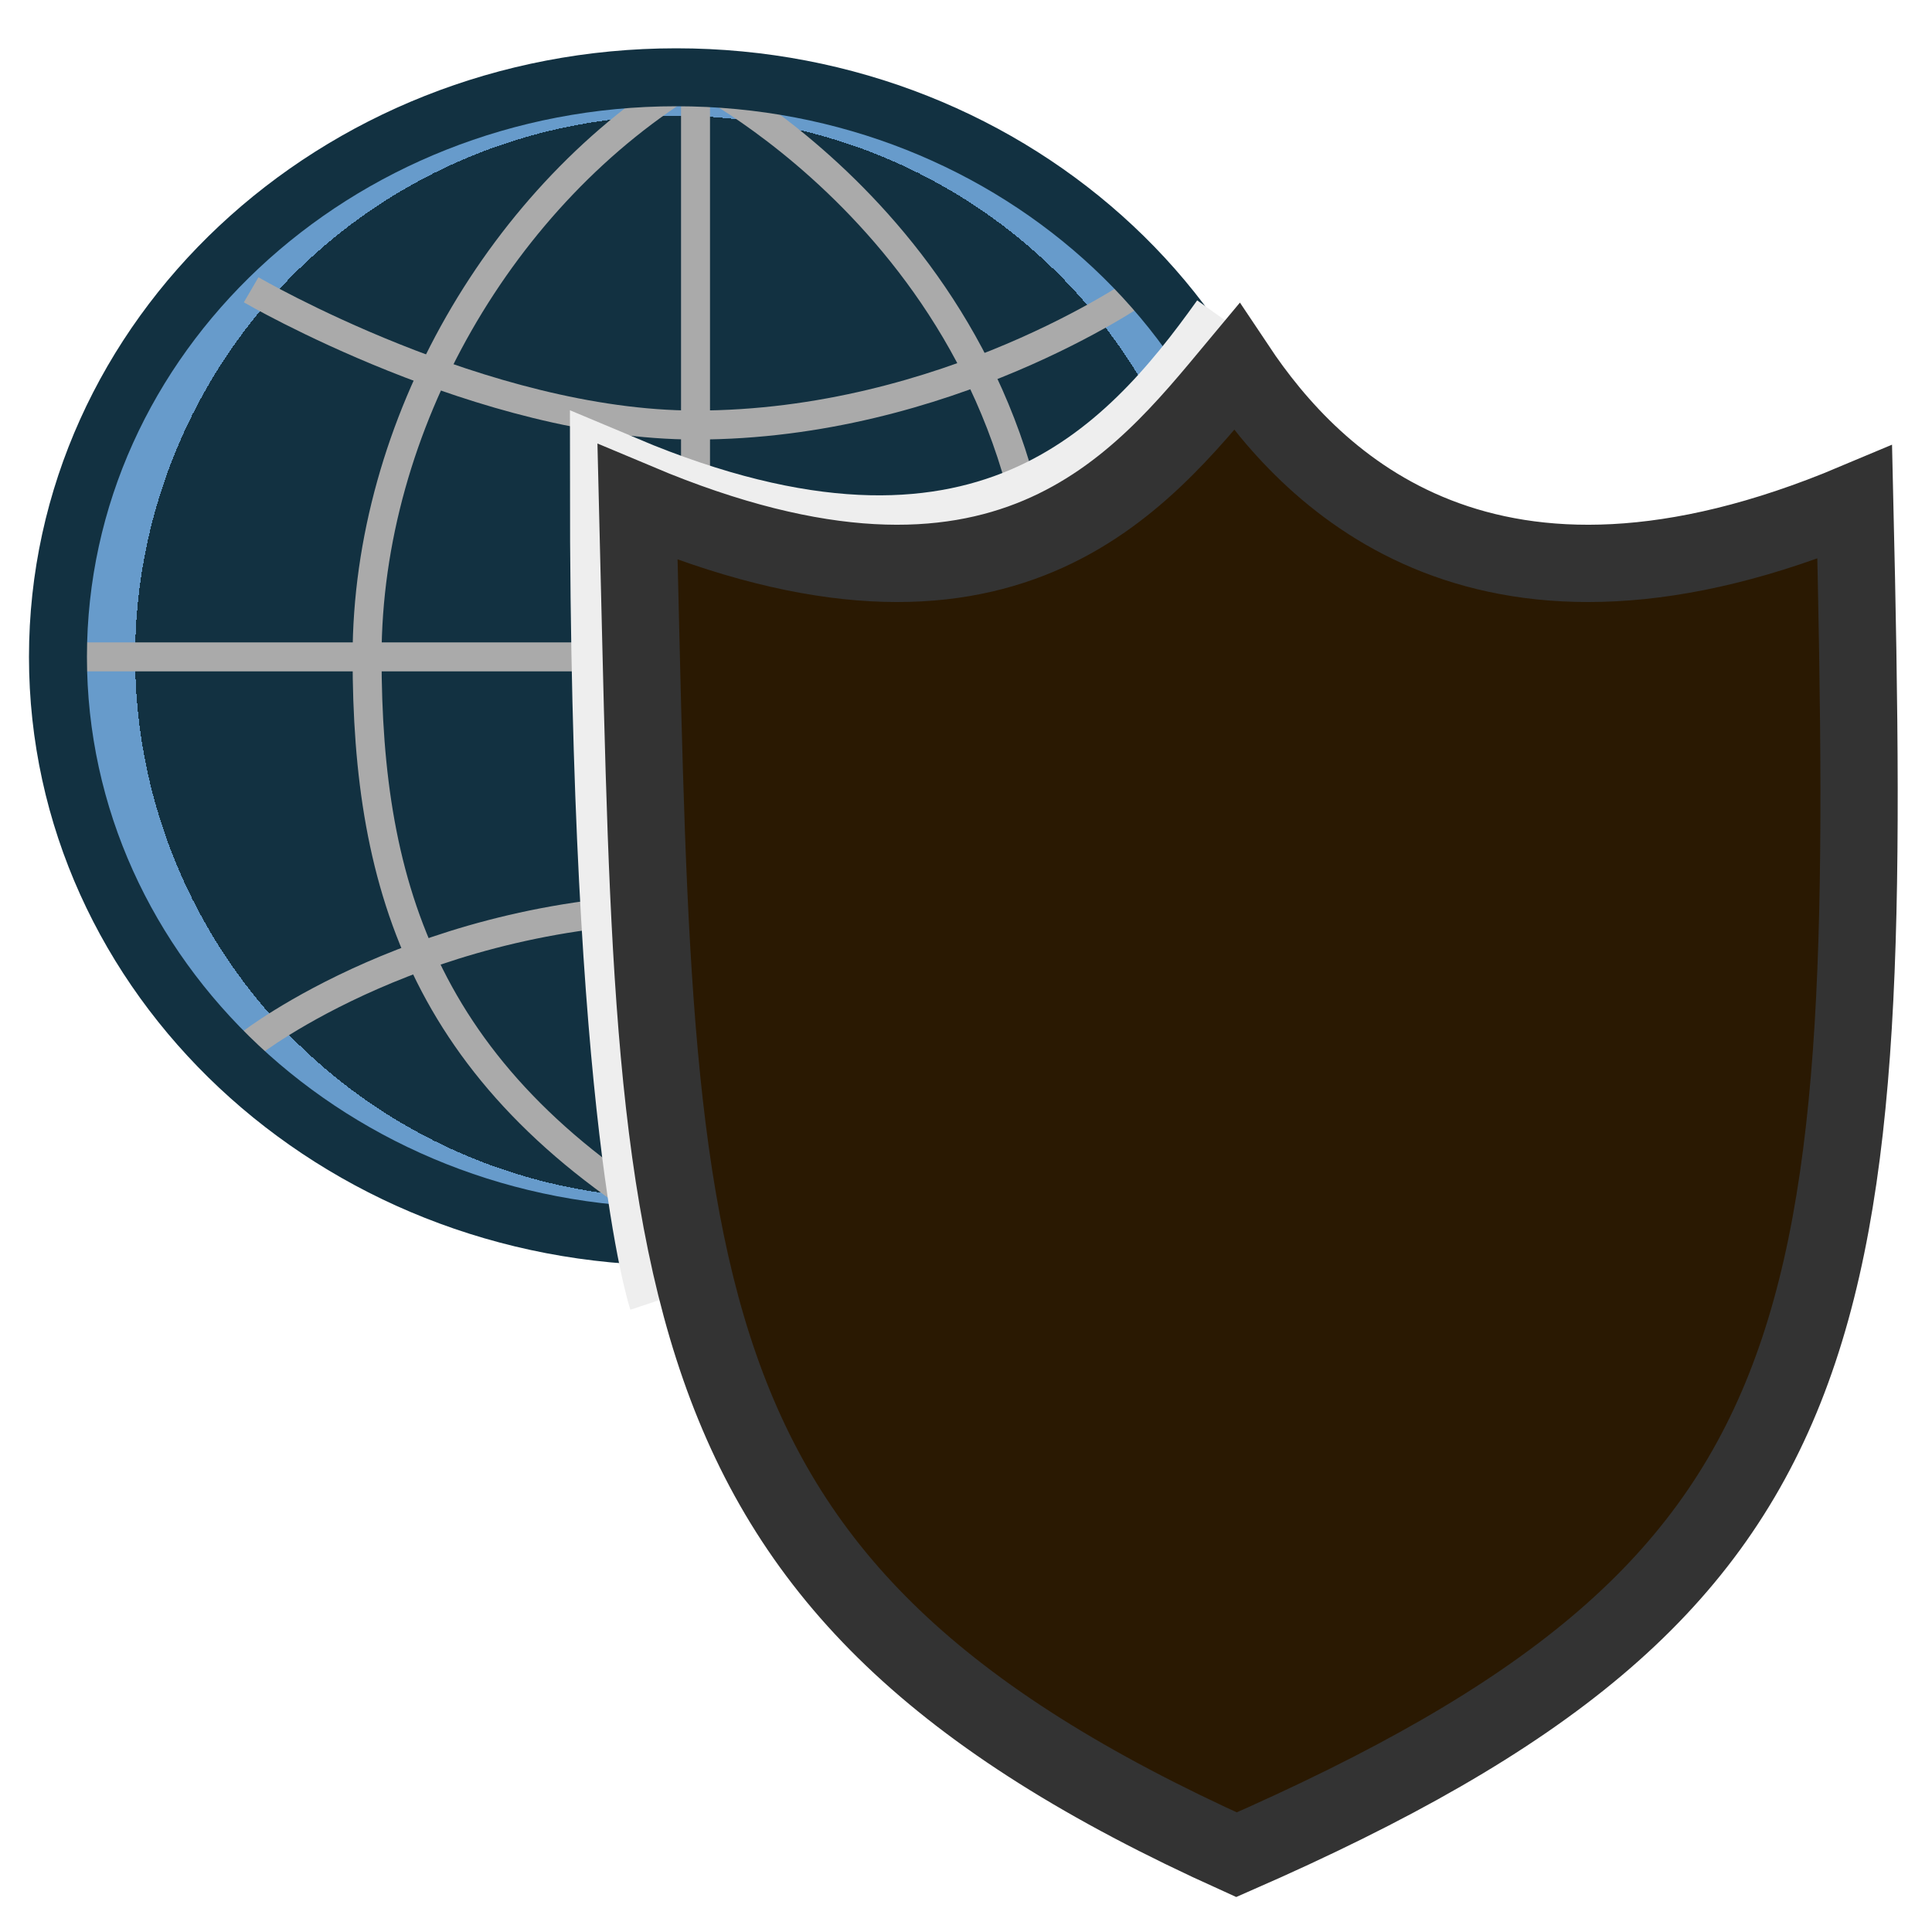
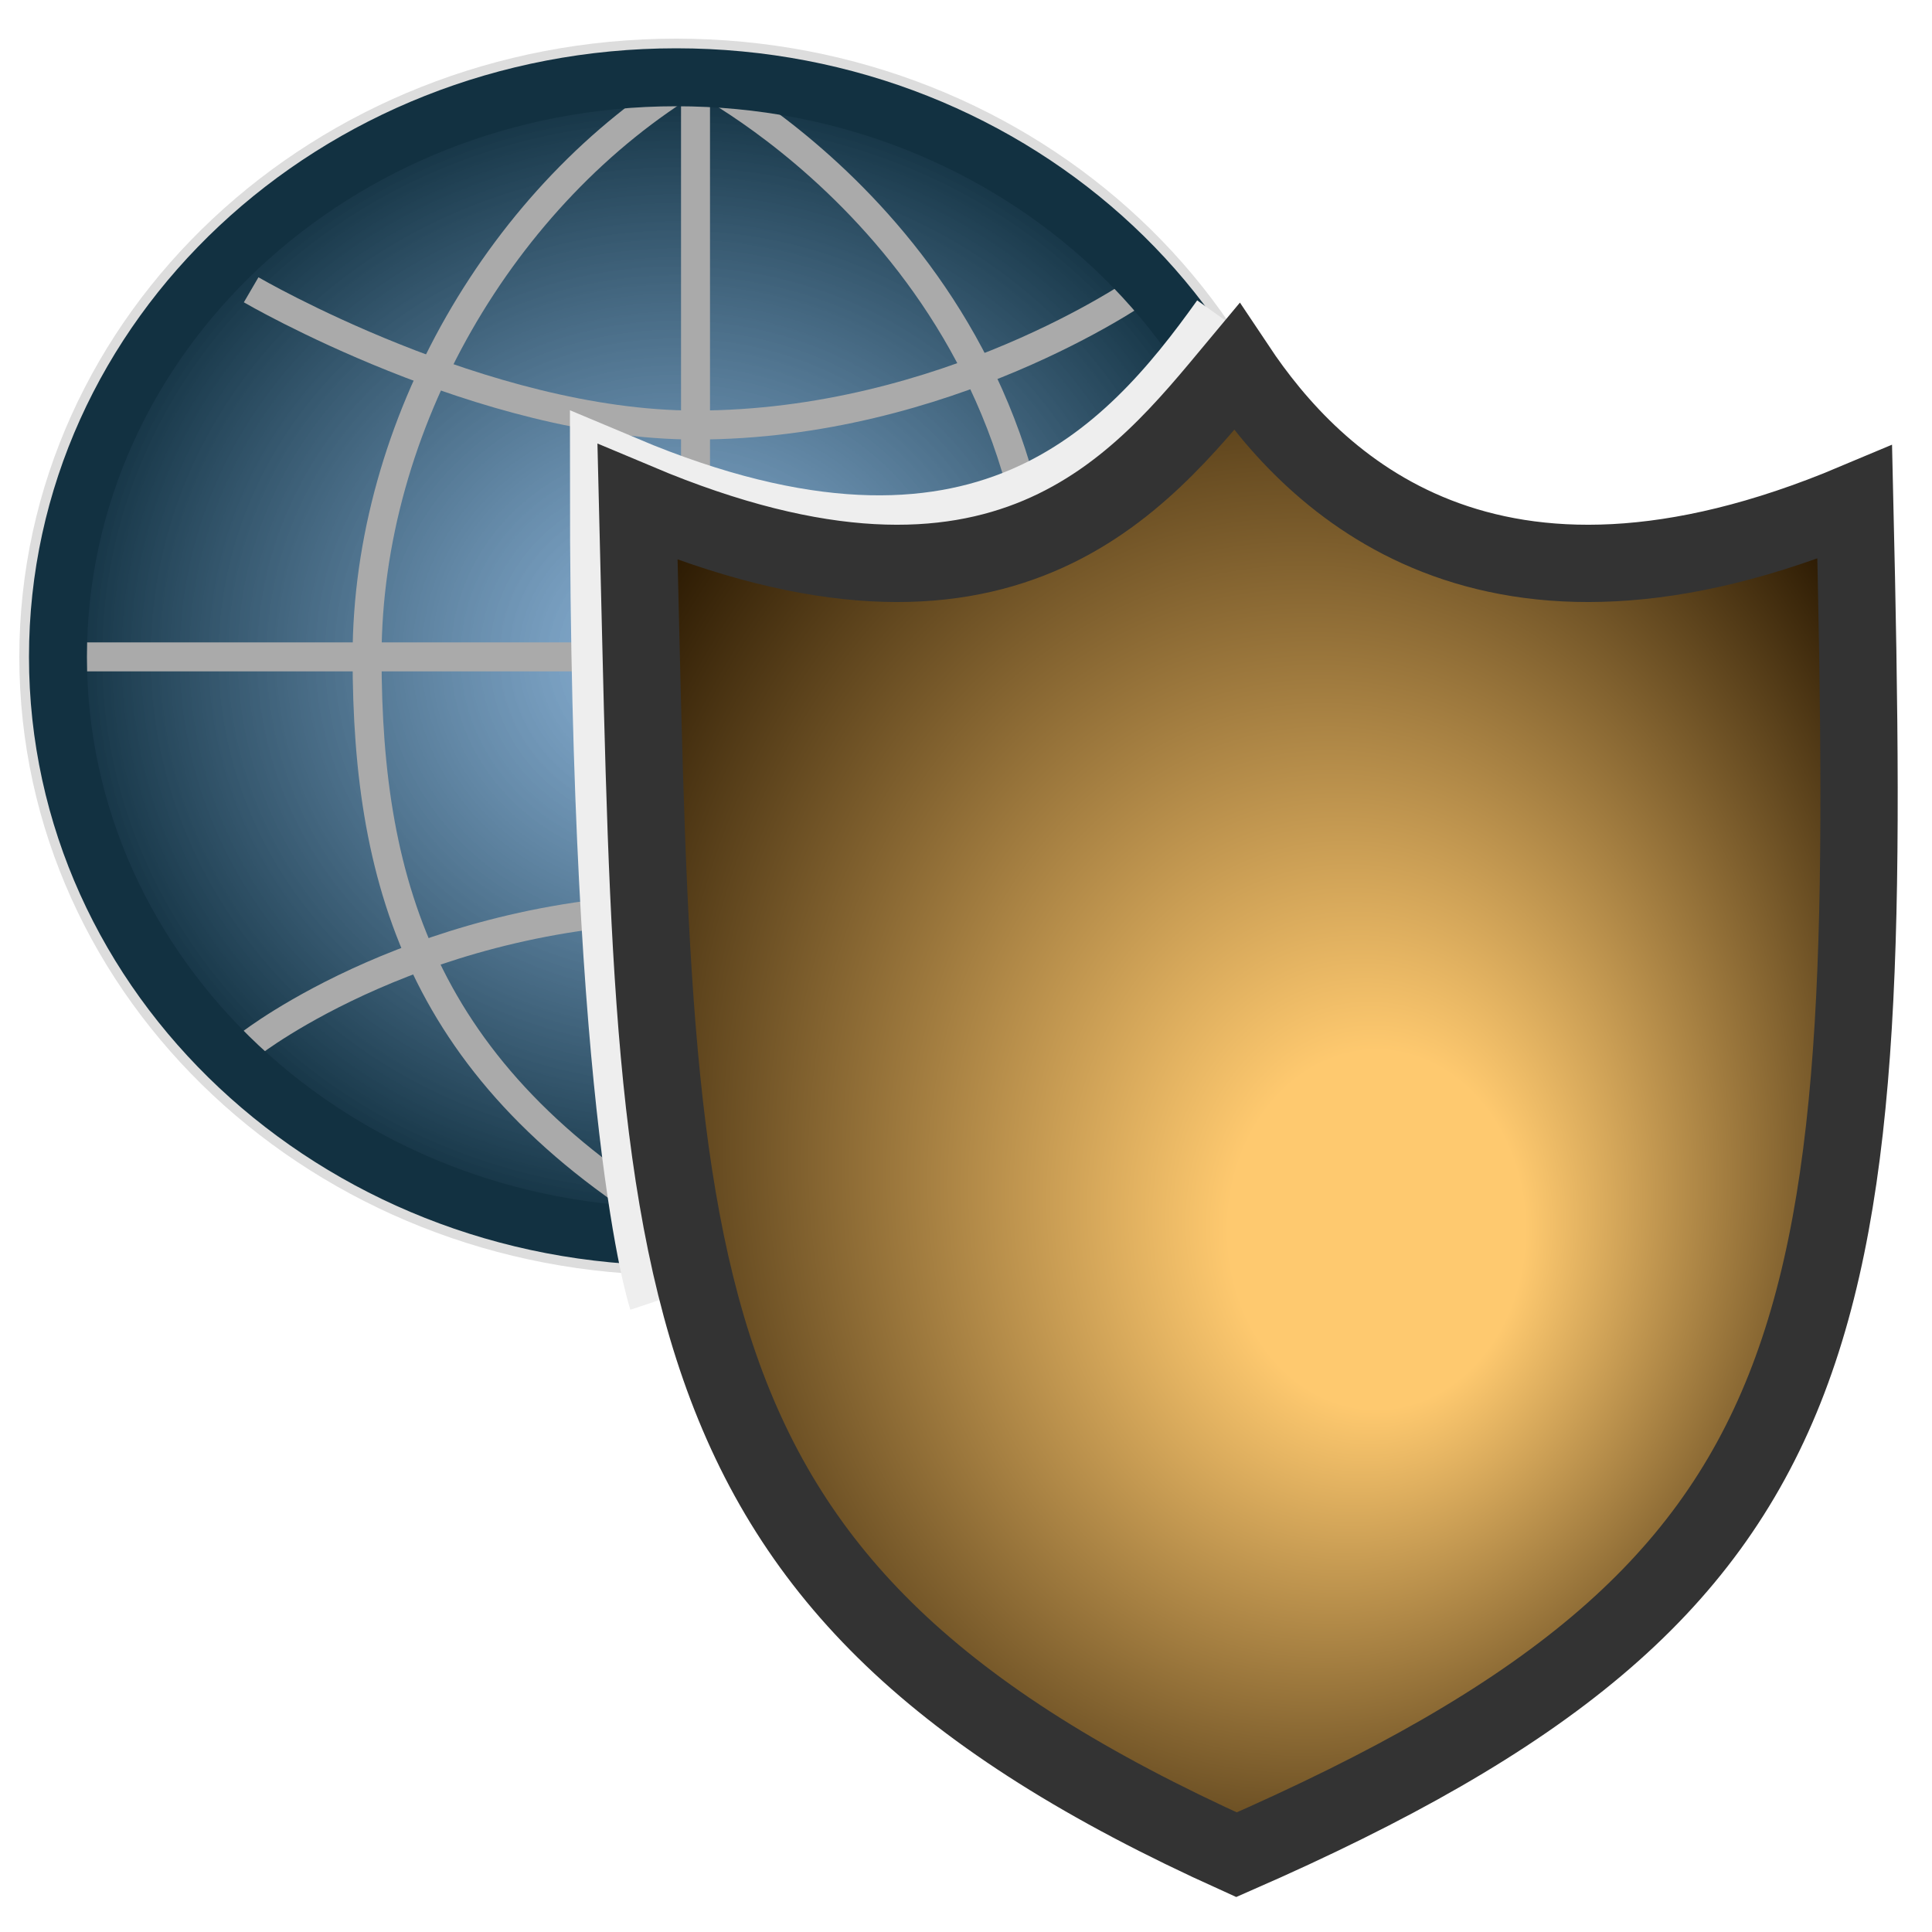
<svg xmlns="http://www.w3.org/2000/svg" version="1.1" height="100" width="100">
  <defs>
-     <radialGradient id="RG1" cx="63" cy="60" fx="63" fy="60" r="60" gradientUnits="userSpaceOnUse">
-       <stop style="stop-color:#2A1902;stop-opacity:1;" offset="1" />
-       <stop style="stop-color:#FEC96F;stop-opacity:1;" offset="0" />
+     <radialGradient id="RG1" cx="50%" cy="50%" fx="63%" fy="60%" r="60%">
+       <stop style="stop-color:rgb(254,201,111);stop-opacity:1;" offset="20%" />
+       <stop style="stop-color:rgb(42,25,2);stop-opacity:1;" offset="100%" />
    </radialGradient>
-     <radialGradient id="RG_globe" cx="35" cy="34" fx="50" fy="32" r="28" gradientUnits="userSpaceOnUse">
-       <stop style="stop-color:#123141;stop-opacity:1;" offset="1" />
-       <stop style="stop-color:#679BCB;stop-opacity:1;" offset="0" />
+     <radialGradient id="RG2" cx="50%" cy="50%" fx="50%" fy="50%" r="50%">
+       <stop style="stop-color:rgb(103,155,203);stop-opacity:0.75;" offset="0%" />
+       <stop style="stop-color:rgb(18,49,65);stop-opacity:1;" offset="100%" />
    </radialGradient>
  </defs>
-   <ellipse cx="35" cy="34" rx="32" ry="30" style="fill:url(#RG_globe);fill-opacity:1;fill-rule:nonzero" />
+   <ellipse cx="35" cy="34" rx="32" ry="30" style="stroke-width:4;stroke:#dddddd;fill:none;" />
+   <ellipse cx="35" cy="34" rx="32" ry="30" style="fill:url(#RG2);fill-opacity:1;fill-rule:nonzero" />
  <g style="fill:none;stroke:#aaaaaa;stroke-width:1.5px;stroke-linecap:butt;">
    <path d="M 36,64 C 22,56 19,46 19,34 19,22 26,10 36,4 l 0,60 C 36,64 54,55 54,34 54,13 36,4 36,4" />
    <path d="m 4,34 63,0 0,0" />
    <path d="m 13,15 c 0,0 12,7 23,7 13,0 23,-7 23,-7" />
    <path d="m 13,54 c 0,0 9,-7 23,-7 16,0 23,7 23,7" />
  </g>
  <ellipse cx="35" cy="34" rx="32" ry="30" style="stroke-width:3;stroke:#123141;fill:none;" />
  <path style="fill:none;stroke:#eeeeee;stroke-width:5" d="m 35,67 c 0,0 -3,-9 -3,-42 19,8 27,-1 32,-8" />
-   <path style="fill:url(#RG1);fill-opacity:1;fill-rule:nonzero;stroke:#333333;stroke-width:4" d="M 64,19 C 59,25 52,34 33,26 34,66 33,82 64,96 96,82 97,69 96,26 77,34 68,25 64,19 z" />
+   <path style="fill:url(#RG1);stroke:#333333;stroke-width:4" d="M 64,19 C 59,25 52,34 33,26 34,66 33,82 64,96 96,82 97,69 96,26 77,34 68,25 64,19 z" />
</svg>
